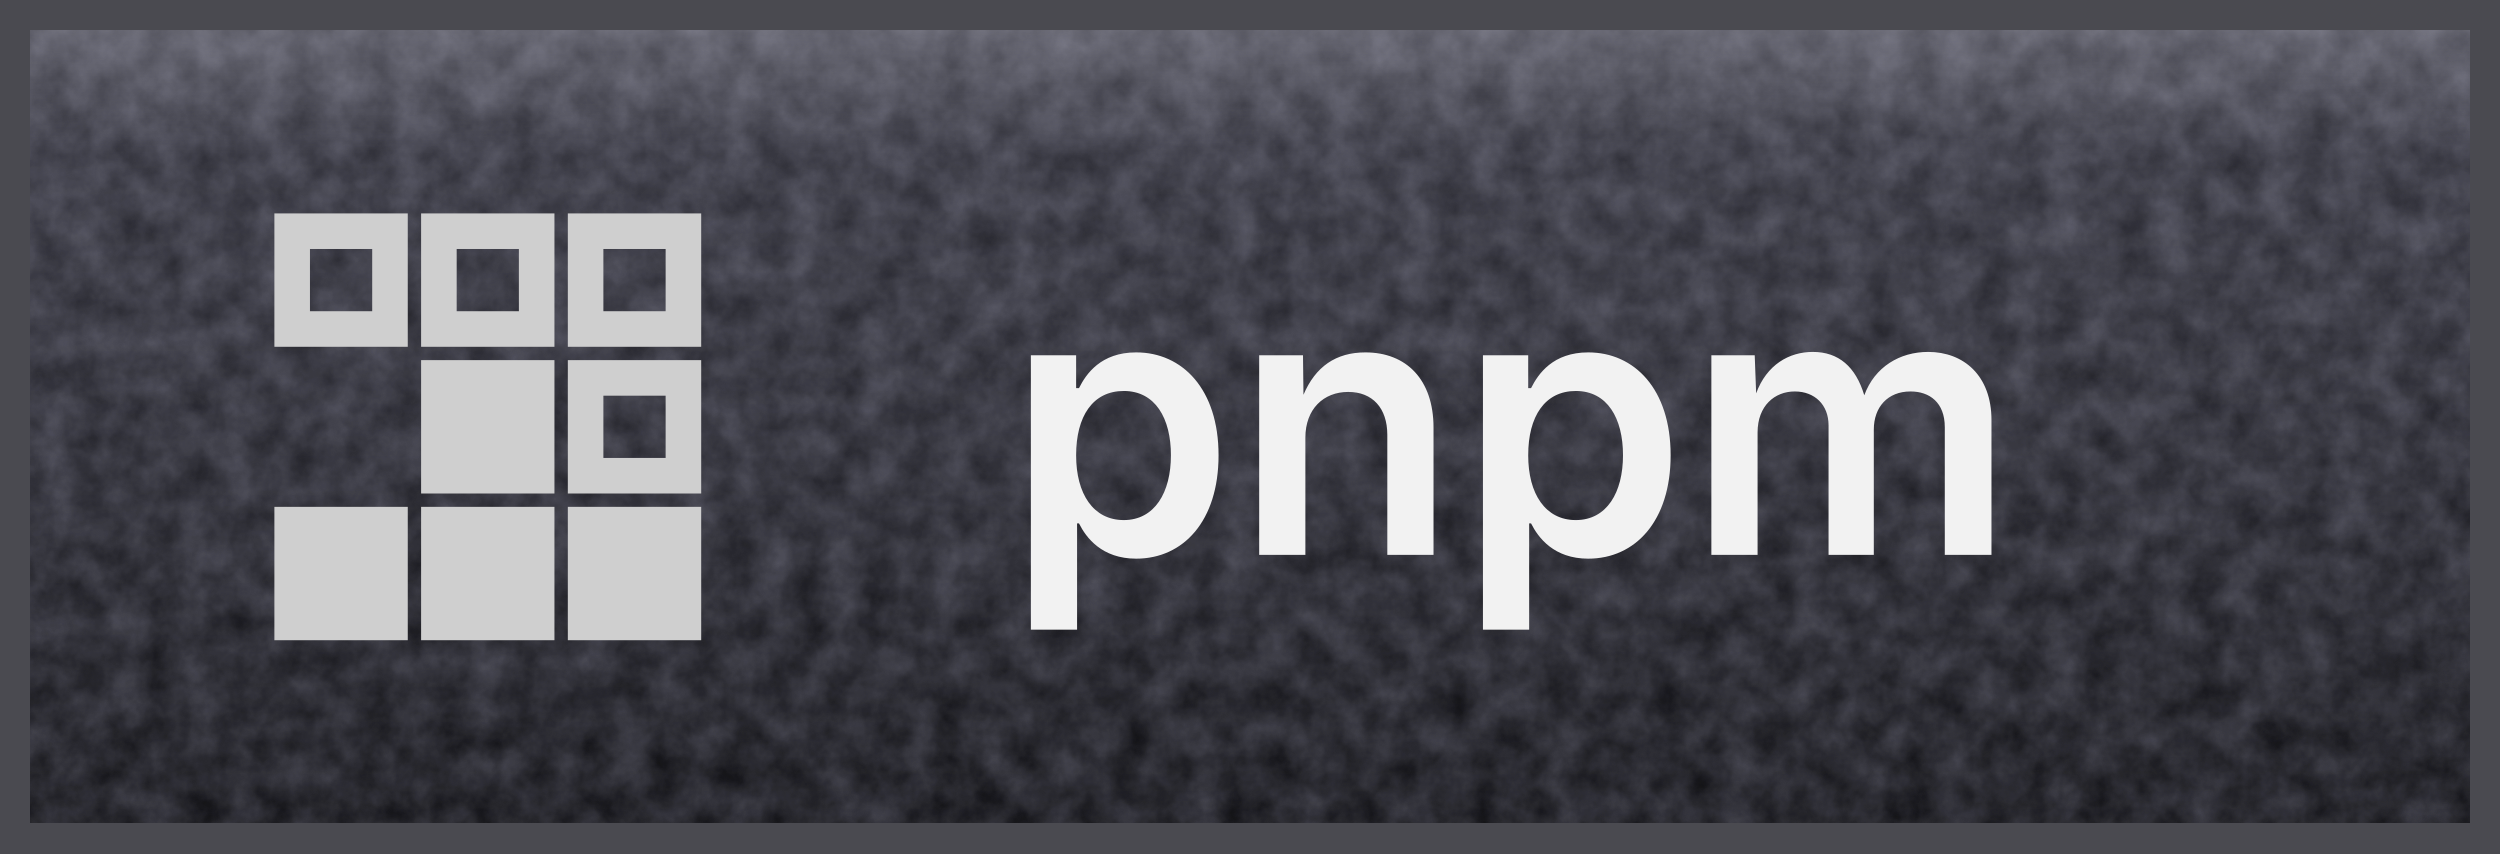
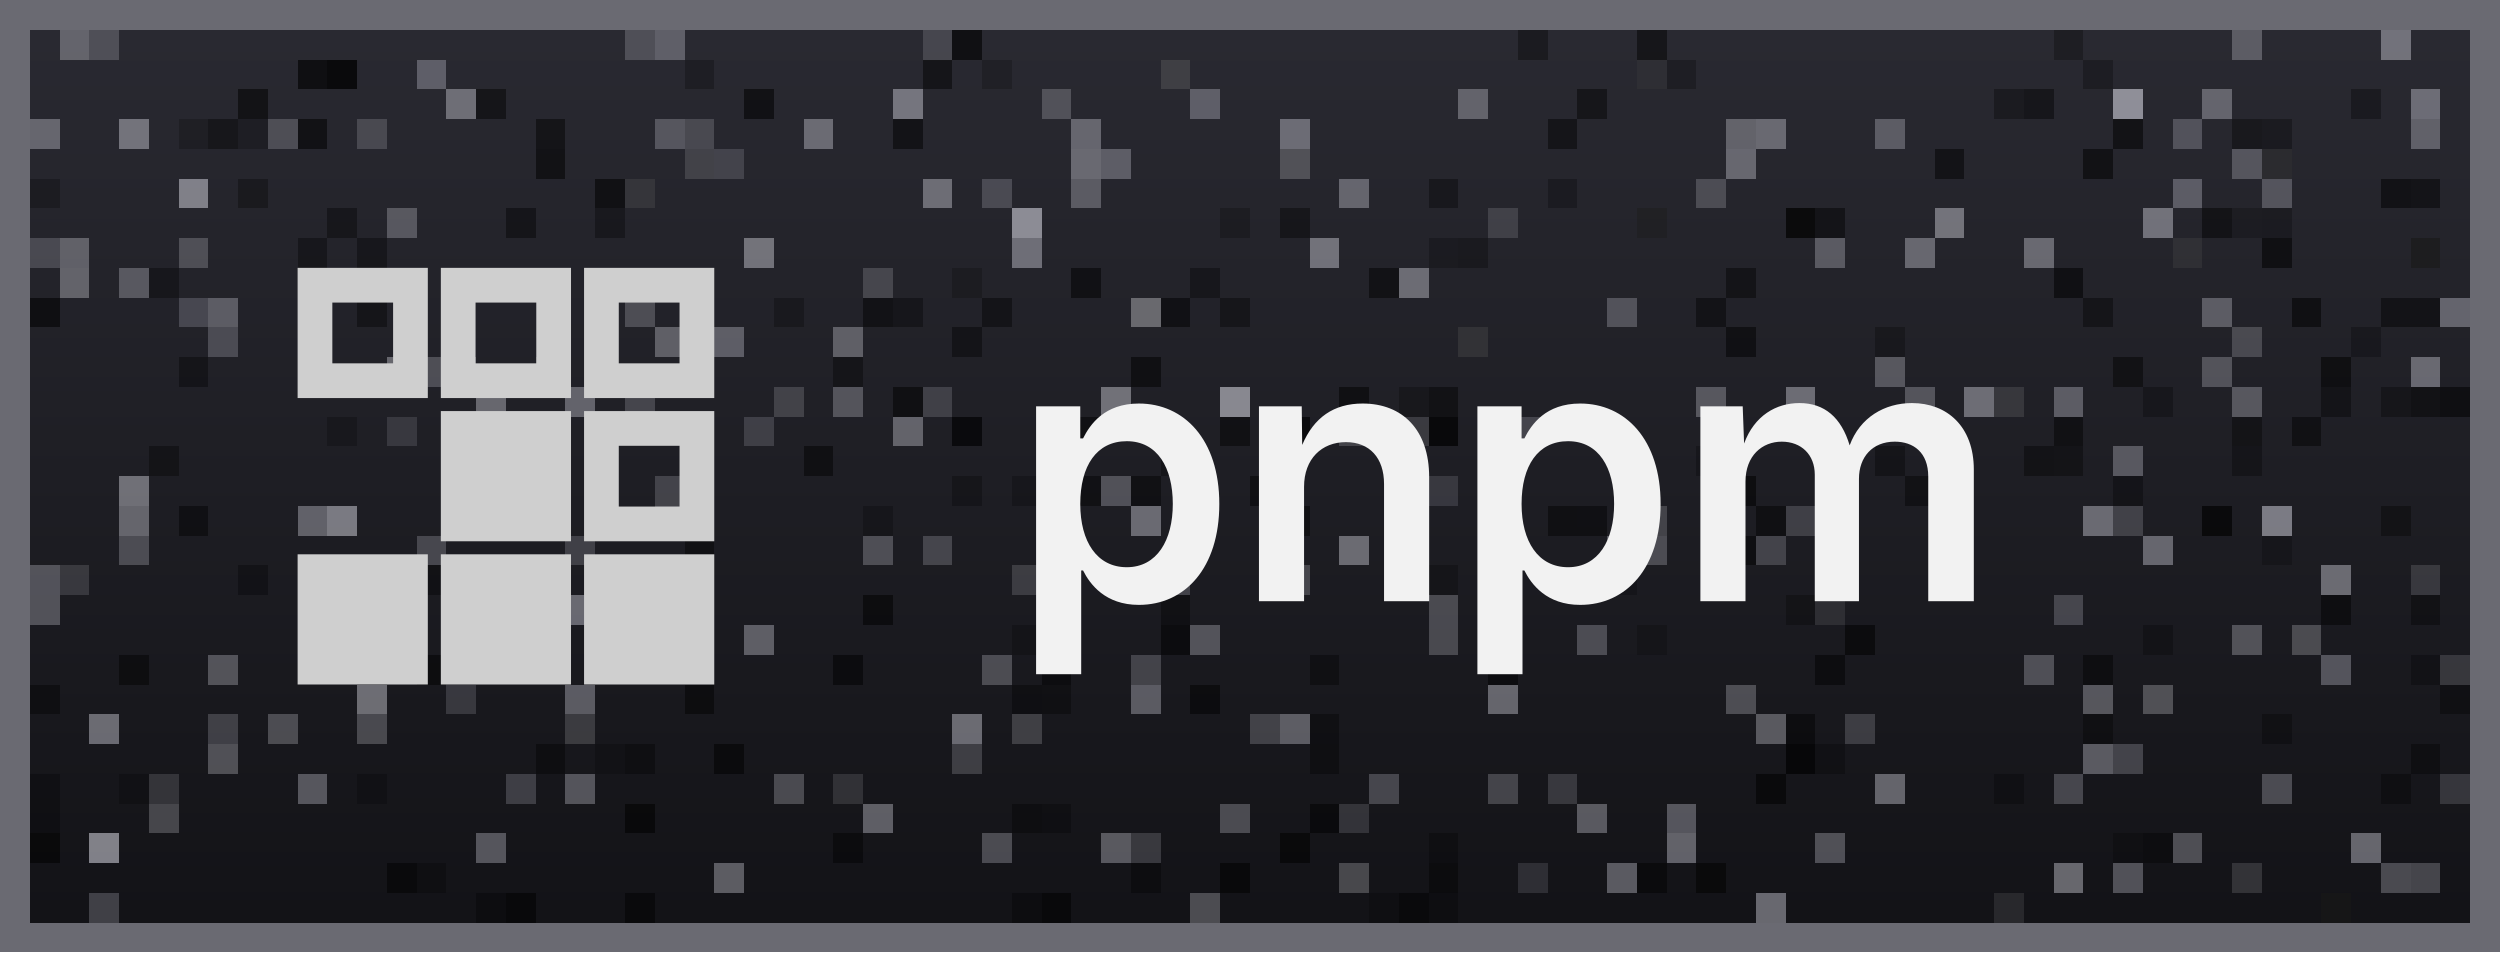
- <svg xmlns="http://www.w3.org/2000/svg" width="82" height="28" viewBox="0 0 82 28" role="img" aria-label="pnpm">
+ <svg xmlns="http://www.w3.org/2000/svg" width="84" height="32" viewBox="0 0 84 32" role="img" aria-label="pnpm">
  <defs>
    <linearGradient id="pt" x1="0" y1="0" x2="0" y2="1">
-       <stop offset="0" stop-color="#5a5a64" />
-       <stop offset="0.18" stop-color="#2a2a32" />
-       <stop offset="0.55" stop-color="#1e1e24" />
-       <stop offset="1" stop-color="#08080a" />
+       <stop offset="0" stop-color="#2a2a32" />
+       <stop offset="1" stop-color="#121216" />
    </linearGradient>
-     <filter id="gn" x="0" y="0" width="1" height="1" filterUnits="objectBoundingBox" primitiveUnits="userSpaceOnUse" color-interpolation-filters="sRGB">
-       <feTurbulence type="fractalNoise" baseFrequency="0.85" numOctaves="4" seed="4" stitchTiles="stitch" result="n" />
-       <feColorMatrix type="matrix" values="0 0 0 0 0.78  0 0 0 0 0.78  0 0 0 0 0.82  0 0 0 0.45 0" in="n" result="g" />
-       <feBlend in="SourceGraphic" in2="g" mode="overlay" />
-     </filter>
+     <clipPath id="face">
+       <rect x="0" y="0" width="84" height="32" />
+     </clipPath>
  </defs>
-   <rect x="0" y="0" width="82" height="28" shape-rendering="crispEdges" fill="url(#pt)" filter="url(#gn)" />
-   <rect x="0.5" y="0.5" width="81" height="27" fill="none" stroke="#4a4a50" shape-rendering="crispEdges" />
-   <g transform="translate(9.00 7.00) scale(0.5833)" fill="#cfcfcf">
+   <g clip-path="url(#face)" shape-rendering="crispEdges">
+     <rect x="0" y="0" width="84" height="32" fill="url(#pt)" />
+     <rect x="34" y="7" width="1" height="1" fill="#c8c8d2" opacity="0.40" />
+     <rect x="70" y="17" width="1" height="1" fill="#c8c8d2" opacity="0.45" />
+     <rect x="60" y="25" width="1" height="1" fill="#000000" opacity="0.55" />
+     <rect x="48" y="20" width="1" height="1" fill="#c8c8d2" opacity="0.27" />
+     <rect x="6" y="8" width="1" height="1" fill="#c8c8d2" opacity="0.26" />
+     <rect x="22" y="21" width="1" height="1" fill="#000000" opacity="0.45" />
+     <rect x="13" y="14" width="1" height="1" fill="#c8c8d2" opacity="0.25" />
+     <rect x="81" y="10" width="1" height="1" fill="#000000" opacity="0.44" />
+     <rect x="15" y="3" width="1" height="1" fill="#c8c8d2" opacity="0.44" />
+     <rect x="14" y="19" width="1" height="1" fill="#000000" opacity="0.37" />
+     <rect x="35" y="16" width="1" height="1" fill="#c8c8d2" opacity="0.39" />
+     <rect x="74" y="0" width="1" height="1" fill="#000000" opacity="0.46" />
+     <rect x="1" y="19" width="1" height="1" fill="#c8c8d2" opacity="0.32" />
+     <rect x="19" y="24" width="1" height="1" fill="#000000" opacity="0.39" />
+     <rect x="40" y="31" width="1" height="1" fill="#000000" opacity="0.38" />
+     <rect x="72" y="7" width="1" height="1" fill="#c8c8d2" opacity="0.47" />
+     <rect x="46" y="9" width="1" height="1" fill="#000000" opacity="0.48" />
+     <rect x="1" y="4" width="1" height="1" fill="#c8c8d2" opacity="0.39" />
+     <rect x="22" y="1" width="1" height="1" fill="#c8c8d2" opacity="0.34" />
+     <rect x="43" y="5" width="1" height="1" fill="#c8c8d2" opacity="0.44" />
+     <rect x="31" y="18" width="1" height="1" fill="#c8c8d2" opacity="0.24" />
+     <rect x="55" y="29" width="1" height="1" fill="#000000" opacity="0.47" />
+     <rect x="64" y="16" width="1" height="1" fill="#000000" opacity="0.41" />
+     <rect x="20" y="7" width="1" height="1" fill="#000000" opacity="0.33" />
+     <rect x="10" y="8" width="1" height="1" fill="#000000" opacity="0.35" />
+     <rect x="11" y="17" width="1" height="1" fill="#c8c8d2" opacity="0.40" />
+     <rect x="28" y="26" width="1" height="1" fill="#c8c8d2" opacity="0.34" />
+     <rect x="39" y="19" width="1" height="1" fill="#c8c8d2" opacity="0.23" />
+     <rect x="17" y="9" width="1" height="1" fill="#000000" opacity="0.52" />
+     <rect x="14" y="2" width="1" height="1" fill="#c8c8d2" opacity="0.34" />
+     <rect x="46" y="30" width="1" height="1" fill="#000000" opacity="0.20" />
+     <rect x="27" y="15" width="1" height="1" fill="#000000" opacity="0.48" />
+     <rect x="35" y="30" width="1" height="1" fill="#000000" opacity="0.54" />
+     <rect x="39" y="21" width="1" height="1" fill="#000000" opacity="0.52" />
+     <rect x="6" y="12" width="1" height="1" fill="#000000" opacity="0.36" />
+     <rect x="23" y="2" width="1" height="1" fill="#000000" opacity="0.26" />
+     <rect x="41" y="14" width="1" height="1" fill="#000000" opacity="0.46" />
+     <rect x="1" y="8" width="1" height="1" fill="#c8c8d2" opacity="0.23" />
+     <rect x="73" y="4" width="1" height="1" fill="#c8c8d2" opacity="0.27" />
+     <rect x="81" y="0" width="1" height="1" fill="#000000" opacity="0.44" />
+     <rect x="35" y="23" width="1" height="1" fill="#000000" opacity="0.33" />
+     <rect x="76" y="8" width="1" height="1" fill="#000000" opacity="0.55" />
+     <rect x="34" y="23" width="1" height="1" fill="#000000" opacity="0.36" />
+     <rect x="60" y="7" width="1" height="1" fill="#000000" opacity="0.40" />
+     <rect x="32" y="14" width="1" height="1" fill="#000000" opacity="0.34" />
+     <rect x="13" y="7" width="1" height="1" fill="#c8c8d2" opacity="0.31" />
+     <rect x="63" y="26" width="1" height="1" fill="#c8c8d2" opacity="0.44" />
+     <rect x="51" y="29" width="1" height="1" fill="#c8c8d2" opacity="0.23" />
+     <rect x="70" y="2" width="1" height="1" fill="#000000" opacity="0.27" />
+     <rect x="38" y="10" width="1" height="1" fill="#000000" opacity="0.50" />
+     <rect x="7" y="25" width="1" height="1" fill="#c8c8d2" opacity="0.32" />
+     <rect x="59" y="26" width="1" height="1" fill="#000000" opacity="0.54" />
+     <rect x="83" y="10" width="1" height="1" fill="#c8c8d2" opacity="0.24" />
+     <rect x="74" y="10" width="1" height="1" fill="#c8c8d2" opacity="0.35" />
+     <rect x="60" y="7" width="1" height="1" fill="#000000" opacity="0.52" />
+     <rect x="70" y="25" width="1" height="1" fill="#c8c8d2" opacity="0.38" />
+     <rect x="80" y="0" width="1" height="1" fill="#c8c8d2" opacity="0.27" />
+     <rect x="72" y="23" width="1" height="1" fill="#000000" opacity="0.37" />
+     <rect x="21" y="6" width="1" height="1" fill="#c8c8d2" opacity="0.30" />
+     <rect x="24" y="29" width="1" height="1" fill="#c8c8d2" opacity="0.40" />
+     <rect x="38" y="23" width="1" height="1" fill="#c8c8d2" opacity="0.38" />
+     <rect x="76" y="18" width="1" height="1" fill="#000000" opacity="0.22" />
+     <rect x="41" y="10" width="1" height="1" fill="#000000" opacity="0.36" />
+     <rect x="47" y="13" width="1" height="1" fill="#000000" opacity="0.25" />
+     <rect x="36" y="4" width="1" height="1" fill="#c8c8d2" opacity="0.39" />
+     <rect x="11" y="0" width="1" height="1" fill="#000000" opacity="0.31" />
+     <rect x="72" y="28" width="1" height="1" fill="#000000" opacity="0.37" />
+     <rect x="52" y="26" width="1" height="1" fill="#c8c8d2" opacity="0.19" />
+     <rect x="33" y="6" width="1" height="1" fill="#c8c8d2" opacity="0.23" />
+     <rect x="1" y="20" width="1" height="1" fill="#c8c8d2" opacity="0.32" />
+     <rect x="42" y="16" width="1" height="1" fill="#000000" opacity="0.47" />
+     <rect x="29" y="20" width="1" height="1" fill="#000000" opacity="0.53" />
+     <rect x="42" y="0" width="1" height="1" fill="#000000" opacity="0.36" />
+     <rect x="11" y="7" width="1" height="1" fill="#000000" opacity="0.37" />
+     <rect x="43" y="17" width="1" height="1" fill="#000000" opacity="0.46" />
+     <rect x="21" y="25" width="1" height="1" fill="#000000" opacity="0.34" />
+     <rect x="67" y="13" width="1" height="1" fill="#c8c8d2" opacity="0.25" />
+     <rect x="13" y="29" width="1" height="1" fill="#000000" opacity="0.49" />
+     <rect x="68" y="15" width="1" height="1" fill="#000000" opacity="0.38" />
+     <rect x="48" y="14" width="1" height="1" fill="#000000" opacity="0.47" />
+     <rect x="4" y="9" width="1" height="1" fill="#c8c8d2" opacity="0.32" />
+     <rect x="34" y="21" width="1" height="1" fill="#000000" opacity="0.22" />
+     <rect x="16" y="13" width="1" height="1" fill="#c8c8d2" opacity="0.42" />
+     <rect x="57" y="29" width="1" height="1" fill="#000000" opacity="0.52" />
+     <rect x="61" y="28" width="1" height="1" fill="#c8c8d2" opacity="0.33" />
+     <rect x="13" y="19" width="1" height="1" fill="#c8c8d2" opacity="0.23" />
+     <rect x="52" y="31" width="1" height="1" fill="#c8c8d2" opacity="0.32" />
+     <rect x="19" y="24" width="1" height="1" fill="#c8c8d2" opacity="0.24" />
+     <rect x="71" y="16" width="1" height="1" fill="#000000" opacity="0.32" />
+     <rect x="28" y="13" width="1" height="1" fill="#c8c8d2" opacity="0.31" />
+     <rect x="58" y="11" width="1" height="1" fill="#000000" opacity="0.50" />
+     <rect x="25" y="3" width="1" height="1" fill="#000000" opacity="0.56" />
+     <rect x="21" y="9" width="1" height="1" fill="#000000" opacity="0.46" />
+     <rect x="19" y="31" width="1" height="1" fill="#c8c8d2" opacity="0.45" />
+     <rect x="76" y="17" width="1" height="1" fill="#c8c8d2" opacity="0.21" />
+     <rect x="36" y="9" width="1" height="1" fill="#000000" opacity="0.51" />
+     <rect x="73" y="8" width="1" height="1" fill="#c8c8d2" opacity="0.23" />
+     <rect x="2" y="19" width="1" height="1" fill="#c8c8d2" opacity="0.17" />
+     <rect x="50" y="26" width="1" height="1" fill="#c8c8d2" opacity="0.26" />
+     <rect x="37" y="5" width="1" height="1" fill="#c8c8d2" opacity="0.34" />
+     <rect x="69" y="29" width="1" height="1" fill="#c8c8d2" opacity="0.46" />
+     <rect x="42" y="0" width="1" height="1" fill="#c8c8d2" opacity="0.17" />
+     <rect x="70" y="24" width="1" height="1" fill="#000000" opacity="0.34" />
+     <rect x="41" y="29" width="1" height="1" fill="#000000" opacity="0.55" />
+     <rect x="27" y="4" width="1" height="1" fill="#c8c8d2" opacity="0.42" />
+     <rect x="78" y="12" width="1" height="1" fill="#000000" opacity="0.53" />
+     <rect x="19" y="13" width="1" height="1" fill="#c8c8d2" opacity="0.40" />
+     <rect x="80" y="1" width="1" height="1" fill="#c8c8d2" opacity="0.46" />
+     <rect x="58" y="18" width="1" height="1" fill="#000000" opacity="0.48" />
+     <rect x="67" y="26" width="1" height="1" fill="#000000" opacity="0.27" />
+     <rect x="45" y="29" width="1" height="1" fill="#c8c8d2" opacity="0.40" />
+     <rect x="24" y="5" width="1" height="1" fill="#c8c8d2" opacity="0.18" />
+     <rect x="55" y="1" width="1" height="1" fill="#000000" opacity="0.47" />
+     <rect x="82" y="26" width="1" height="1" fill="#c8c8d2" opacity="0.18" />
+     <rect x="19" y="23" width="1" height="1" fill="#c8c8d2" opacity="0.38" />
+     <rect x="41" y="7" width="1" height="1" fill="#000000" opacity="0.23" />
+     <rect x="1" y="27" width="1" height="1" fill="#000000" opacity="0.28" />
+     <rect x="75" y="5" width="1" height="1" fill="#c8c8d2" opacity="0.29" />
+     <rect x="77" y="21" width="1" height="1" fill="#c8c8d2" opacity="0.28" />
+     <rect x="62" y="21" width="1" height="1" fill="#000000" opacity="0.54" />
+     <rect x="56" y="2" width="1" height="1" fill="#000000" opacity="0.26" />
+     <rect x="81" y="3" width="1" height="1" fill="#c8c8d2" opacity="0.43" />
+     <rect x="76" y="5" width="1" height="1" fill="#c8c8d2" opacity="0.30" />
+     <rect x="55" y="17" width="1" height="1" fill="#c8c8d2" opacity="0.22" />
+     <rect x="16" y="3" width="1" height="1" fill="#000000" opacity="0.31" />
+     <rect x="49" y="0" width="1" height="1" fill="#c8c8d2" opacity="0.32" />
+     <rect x="43" y="5" width="1" height="1" fill="#000000" opacity="0.26" />
+     <rect x="34" y="7" width="1" height="1" fill="#c8c8d2" opacity="0.39" />
+     <rect x="45" y="29" width="1" height="1" fill="#000000" opacity="0.22" />
+     <rect x="65" y="5" width="1" height="1" fill="#000000" opacity="0.49" />
+     <rect x="69" y="14" width="1" height="1" fill="#000000" opacity="0.45" />
+     <rect x="70" y="22" width="1" height="1" fill="#000000" opacity="0.44" />
+     <rect x="29" y="27" width="1" height="1" fill="#c8c8d2" opacity="0.41" />
+     <rect x="30" y="10" width="1" height="1" fill="#000000" opacity="0.35" />
+     <rect x="5" y="27" width="1" height="1" fill="#c8c8d2" opacity="0.41" />
+     <rect x="83" y="25" width="1" height="1" fill="#000000" opacity="0.53" />
+     <rect x="5" y="27" width="1" height="1" fill="#000000" opacity="0.26" />
+     <rect x="80" y="26" width="1" height="1" fill="#000000" opacity="0.32" />
+     <rect x="78" y="22" width="1" height="1" fill="#c8c8d2" opacity="0.34" />
+     <rect x="16" y="17" width="1" height="1" fill="#c8c8d2" opacity="0.26" />
+     <rect x="32" y="14" width="1" height="1" fill="#000000" opacity="0.48" />
+     <rect x="48" y="29" width="1" height="1" fill="#000000" opacity="0.42" />
+     <rect x="73" y="6" width="1" height="1" fill="#c8c8d2" opacity="0.34" />
+     <rect x="63" y="11" width="1" height="1" fill="#000000" opacity="0.28" />
+     <rect x="20" y="25" width="1" height="1" fill="#000000" opacity="0.20" />
+     <rect x="49" y="8" width="1" height="1" fill="#000000" opacity="0.29" />
+     <rect x="81" y="22" width="1" height="1" fill="#000000" opacity="0.27" />
+     <rect x="55" y="21" width="1" height="1" fill="#000000" opacity="0.21" />
+     <rect x="7" y="31" width="1" height="1" fill="#c8c8d2" opacity="0.41" />
+     <rect x="2" y="9" width="1" height="1" fill="#000000" opacity="0.26" />
+     <rect x="69" y="13" width="1" height="1" fill="#c8c8d2" opacity="0.36" />
+     <rect x="60" y="17" width="1" height="1" fill="#c8c8d2" opacity="0.20" />
+     <rect x="23" y="11" width="1" height="1" fill="#c8c8d2" opacity="0.43" />
+     <rect x="48" y="6" width="1" height="1" fill="#000000" opacity="0.35" />
+     <rect x="16" y="3" width="1" height="1" fill="#000000" opacity="0.21" />
+     <rect x="28" y="11" width="1" height="1" fill="#c8c8d2" opacity="0.37" />
+     <rect x="30" y="3" width="1" height="1" fill="#c8c8d2" opacity="0.34" />
+     <rect x="50" y="7" width="1" height="1" fill="#c8c8d2" opacity="0.17" />
+     <rect x="58" y="4" width="1" height="1" fill="#c8c8d2" opacity="0.37" />
+     <rect x="31" y="1" width="1" height="1" fill="#c8c8d2" opacity="0.18" />
+     <rect x="52" y="6" width="1" height="1" fill="#000000" opacity="0.26" />
+     <rect x="15" y="23" width="1" height="1" fill="#c8c8d2" opacity="0.18" />
+     <rect x="47" y="9" width="1" height="1" fill="#c8c8d2" opacity="0.44" />
+     <rect x="48" y="28" width="1" height="1" fill="#000000" opacity="0.30" />
+     <rect x="61" y="20" width="1" height="1" fill="#c8c8d2" opacity="0.19" />
+     <rect x="75" y="14" width="1" height="1" fill="#000000" opacity="0.37" />
+     <rect x="1" y="26" width="1" height="1" fill="#000000" opacity="0.25" />
+     <rect x="55" y="7" width="1" height="1" fill="#c8c8d2" opacity="0.20" />
+     <rect x="81" y="8" width="1" height="1" fill="#c8c8d2" opacity="0.35" />
+     <rect x="75" y="29" width="1" height="1" fill="#c8c8d2" opacity="0.17" />
+     <rect x="22" y="4" width="1" height="1" fill="#c8c8d2" opacity="0.29" />
+     <rect x="19" y="18" width="1" height="1" fill="#c8c8d2" opacity="0.21" />
+     <rect x="15" y="20" width="1" height="1" fill="#c8c8d2" opacity="0.35" />
+     <rect x="35" y="3" width="1" height="1" fill="#c8c8d2" opacity="0.26" />
+     <rect x="63" y="12" width="1" height="1" fill="#c8c8d2" opacity="0.32" />
+     <rect x="65" y="7" width="1" height="1" fill="#c8c8d2" opacity="0.48" />
+     <rect x="43" y="19" width="1" height="1" fill="#c8c8d2" opacity="0.24" />
+     <rect x="67" y="30" width="1" height="1" fill="#c8c8d2" opacity="0.20" />
+     <rect x="3" y="28" width="1" height="1" fill="#c8c8d2" opacity="0.44" />
+     <rect x="80" y="17" width="1" height="1" fill="#000000" opacity="0.36" />
+     <rect x="8" y="3" width="1" height="1" fill="#000000" opacity="0.52" />
+     <rect x="71" y="17" width="1" height="1" fill="#c8c8d2" opacity="0.21" />
+     <rect x="25" y="21" width="1" height="1" fill="#c8c8d2" opacity="0.39" />
+     <rect x="45" y="27" width="1" height="1" fill="#c8c8d2" opacity="0.17" />
+     <rect x="49" y="11" width="1" height="1" fill="#000000" opacity="0.49" />
+     <rect x="29" y="18" width="1" height="1" fill="#c8c8d2" opacity="0.29" />
+     <rect x="8" y="19" width="1" height="1" fill="#000000" opacity="0.32" />
+     <rect x="7" y="10" width="1" height="1" fill="#c8c8d2" opacity="0.35" />
+     <rect x="67" y="30" width="1" height="1" fill="#000000" opacity="0.27" />
+     <rect x="40" y="9" width="1" height="1" fill="#000000" opacity="0.34" />
+     <rect x="25" y="0" width="1" height="1" fill="#000000" opacity="0.53" />
+     <rect x="59" y="24" width="1" height="1" fill="#c8c8d2" opacity="0.37" />
+     <rect x="53" y="21" width="1" height="1" fill="#c8c8d2" opacity="0.29" />
+     <rect x="3" y="24" width="1" height="1" fill="#c8c8d2" opacity="0.47" />
+     <rect x="29" y="9" width="1" height="1" fill="#c8c8d2" opacity="0.21" />
+     <rect x="72" y="18" width="1" height="1" fill="#c8c8d2" opacity="0.43" />
+     <rect x="82" y="23" width="1" height="1" fill="#000000" opacity="0.35" />
+     <rect x="32" y="9" width="1" height="1" fill="#000000" opacity="0.21" />
+     <rect x="6" y="6" width="1" height="1" fill="#c8c8d2" opacity="0.24" />
+     <rect x="34" y="16" width="1" height="1" fill="#000000" opacity="0.23" />
+     <rect x="36" y="14" width="1" height="1" fill="#000000" opacity="0.48" />
+     <rect x="6" y="31" width="1" height="1" fill="#c8c8d2" opacity="0.18" />
+     <rect x="68" y="3" width="1" height="1" fill="#000000" opacity="0.43" />
+     <rect x="80" y="6" width="1" height="1" fill="#000000" opacity="0.51" />
+     <rect x="39" y="20" width="1" height="1" fill="#000000" opacity="0.37" />
+     <rect x="80" y="29" width="1" height="1" fill="#c8c8d2" opacity="0.30" />
+     <rect x="37" y="28" width="1" height="1" fill="#c8c8d2" opacity="0.38" />
+     <rect x="62" y="24" width="1" height="1" fill="#c8c8d2" opacity="0.21" />
+     <rect x="17" y="26" width="1" height="1" fill="#c8c8d2" opacity="0.23" />
+     <rect x="61" y="19" width="1" height="1" fill="#c8c8d2" opacity="0.43" />
+     <rect x="48" y="13" width="1" height="1" fill="#000000" opacity="0.44" />
+     <rect x="48" y="14" width="1" height="1" fill="#000000" opacity="0.44" />
+     <rect x="49" y="0" width="1" height="1" fill="#c8c8d2" opacity="0.32" />
+     <rect x="6" y="17" width="1" height="1" fill="#000000" opacity="0.44" />
+     <rect x="76" y="4" width="1" height="1" fill="#000000" opacity="0.31" />
+     <rect x="18" y="5" width="1" height="1" fill="#000000" opacity="0.53" />
+     <rect x="73" y="8" width="1" height="1" fill="#000000" opacity="0.35" />
+     <rect x="28" y="31" width="1" height="1" fill="#c8c8d2" opacity="0.37" />
+     <rect x="78" y="30" width="1" height="1" fill="#c8c8d2" opacity="0.28" />
+     <rect x="25" y="8" width="1" height="1" fill="#c8c8d2" opacity="0.48" />
+     <rect x="20" y="9" width="1" height="1" fill="#c8c8d2" opacity="0.33" />
+     <rect x="34" y="24" width="1" height="1" fill="#c8c8d2" opacity="0.47" />
+     <rect x="9" y="4" width="1" height="1" fill="#c8c8d2" opacity="0.24" />
+     <rect x="44" y="22" width="1" height="1" fill="#000000" opacity="0.36" />
+     <rect x="58" y="5" width="1" height="1" fill="#c8c8d2" opacity="0.40" />
+     <rect x="56" y="27" width="1" height="1" fill="#c8c8d2" opacity="0.36" />
+     <rect x="51" y="14" width="1" height="1" fill="#c8c8d2" opacity="0.22" />
+     <rect x="81" y="25" width="1" height="1" fill="#000000" opacity="0.34" />
+     <rect x="7" y="22" width="1" height="1" fill="#c8c8d2" opacity="0.33" />
+     <rect x="10" y="4" width="1" height="1" fill="#000000" opacity="0.55" />
+     <rect x="54" y="0" width="1" height="1" fill="#c8c8d2" opacity="0.30" />
+     <rect x="69" y="20" width="1" height="1" fill="#c8c8d2" opacity="0.25" />
+     <rect x="18" y="25" width="1" height="1" fill="#000000" opacity="0.38" />
+     <rect x="37" y="13" width="1" height="1" fill="#c8c8d2" opacity="0.48" />
+     <rect x="57" y="10" width="1" height="1" fill="#000000" opacity="0.43" />
+     <rect x="75" y="4" width="1" height="1" fill="#000000" opacity="0.37" />
+     <rect x="43" y="0" width="1" height="1" fill="#000000" opacity="0.45" />
+     <rect x="76" y="24" width="1" height="1" fill="#000000" opacity="0.30" />
+     <rect x="20" y="0" width="1" height="1" fill="#c8c8d2" opacity="0.37" />
+     <rect x="25" y="0" width="1" height="1" fill="#000000" opacity="0.24" />
+     <rect x="76" y="6" width="1" height="1" fill="#c8c8d2" opacity="0.29" />
+     <rect x="48" y="8" width="1" height="1" fill="#000000" opacity="0.24" />
+     <rect x="37" y="16" width="1" height="1" fill="#c8c8d2" opacity="0.30" />
+     <rect x="53" y="31" width="1" height="1" fill="#c8c8d2" opacity="0.16" />
+     <rect x="75" y="1" width="1" height="1" fill="#c8c8d2" opacity="0.32" />
+     <rect x="80" y="10" width="1" height="1" fill="#000000" opacity="0.45" />
+     <rect x="52" y="31" width="1" height="1" fill="#c8c8d2" opacity="0.30" />
+     <rect x="13" y="14" width="1" height="1" fill="#000000" opacity="0.23" />
+     <rect x="48" y="0" width="1" height="1" fill="#000000" opacity="0.41" />
+     <rect x="83" y="22" width="1" height="1" fill="#c8c8d2" opacity="0.26" />
+     <rect x="38" y="0" width="1" height="1" fill="#000000" opacity="0.36" />
+     <rect x="16" y="30" width="1" height="1" fill="#000000" opacity="0.30" />
+     <rect x="76" y="7" width="1" height="1" fill="#000000" opacity="0.24" />
+     <rect x="0" y="26" width="1" height="1" fill="#000000" opacity="0.21" />
+     <rect x="12" y="24" width="1" height="1" fill="#c8c8d2" opacity="0.28" />
+     <rect x="35" y="27" width="1" height="1" fill="#000000" opacity="0.27" />
+     <rect x="48" y="21" width="1" height="1" fill="#c8c8d2" opacity="0.39" />
+     <rect x="29" y="10" width="1" height="1" fill="#000000" opacity="0.47" />
+     <rect x="41" y="13" width="1" height="1" fill="#c8c8d2" opacity="0.27" />
+     <rect x="0" y="7" width="1" height="1" fill="#000000" opacity="0.52" />
+     <rect x="75" y="15" width="1" height="1" fill="#000000" opacity="0.31" />
+     <rect x="60" y="13" width="1" height="1" fill="#c8c8d2" opacity="0.45" />
+     <rect x="45" y="6" width="1" height="1" fill="#c8c8d2" opacity="0.39" />
+     <rect x="57" y="6" width="1" height="1" fill="#c8c8d2" opacity="0.24" />
+     <rect x="26" y="13" width="1" height="1" fill="#c8c8d2" opacity="0.20" />
+     <rect x="19" y="20" width="1" height="1" fill="#c8c8d2" opacity="0.45" />
+     <rect x="49" y="11" width="1" height="1" fill="#c8c8d2" opacity="0.18" />
+     <rect x="40" y="3" width="1" height="1" fill="#c8c8d2" opacity="0.23" />
+     <rect x="50" y="22" width="1" height="1" fill="#000000" opacity="0.48" />
+     <rect x="31" y="6" width="1" height="1" fill="#c8c8d2" opacity="0.44" />
+     <rect x="35" y="19" width="1" height="1" fill="#000000" opacity="0.49" />
+     <rect x="81" y="13" width="1" height="1" fill="#000000" opacity="0.45" />
+     <rect x="59" y="4" width="1" height="1" fill="#c8c8d2" opacity="0.41" />
+     <rect x="30" y="4" width="1" height="1" fill="#000000" opacity="0.51" />
+     <rect x="73" y="28" width="1" height="1" fill="#c8c8d2" opacity="0.32" />
+     <rect x="79" y="11" width="1" height="1" fill="#000000" opacity="0.26" />
+     <rect x="36" y="6" width="1" height="1" fill="#c8c8d2" opacity="0.33" />
+     <rect x="32" y="1" width="1" height="1" fill="#000000" opacity="0.50" />
+     <rect x="47" y="18" width="1" height="1" fill="#000000" opacity="0.26" />
+     <rect x="53" y="17" width="1" height="1" fill="#000000" opacity="0.43" />
+     <rect x="66" y="13" width="1" height="1" fill="#c8c8d2" opacity="0.46" />
+     <rect x="23" y="18" width="1" height="1" fill="#000000" opacity="0.40" />
+     <rect x="56" y="28" width="1" height="1" fill="#c8c8d2" opacity="0.43" />
+     <rect x="17" y="17" width="1" height="1" fill="#000000" opacity="0.50" />
+     <rect x="43" y="24" width="1" height="1" fill="#c8c8d2" opacity="0.39" />
+     <rect x="11" y="2" width="1" height="1" fill="#000000" opacity="0.44" />
+     <rect x="21" y="30" width="1" height="1" fill="#000000" opacity="0.47" />
+     <rect x="24" y="11" width="1" height="1" fill="#c8c8d2" opacity="0.36" />
+     <rect x="64" y="13" width="1" height="1" fill="#c8c8d2" opacity="0.31" />
+     <rect x="75" y="7" width="1" height="1" fill="#000000" opacity="0.22" />
+     <rect x="44" y="27" width="1" height="1" fill="#000000" opacity="0.51" />
+     <rect x="8" y="6" width="1" height="1" fill="#000000" opacity="0.31" />
+     <rect x="61" y="22" width="1" height="1" fill="#000000" opacity="0.47" />
+     <rect x="48" y="16" width="1" height="1" fill="#c8c8d2" opacity="0.16" />
+     <rect x="63" y="15" width="1" height="1" fill="#000000" opacity="0.33" />
+     <rect x="76" y="26" width="1" height="1" fill="#c8c8d2" opacity="0.30" />
+     <rect x="10" y="2" width="1" height="1" fill="#000000" opacity="0.32" />
+     <rect x="1" y="10" width="1" height="1" fill="#000000" opacity="0.56" />
+     <rect x="70" y="23" width="1" height="1" fill="#c8c8d2" opacity="0.35" />
+     <rect x="38" y="28" width="1" height="1" fill="#c8c8d2" opacity="0.20" />
+     <rect x="57" y="15" width="1" height="1" fill="#000000" opacity="0.25" />
+     <rect x="78" y="13" width="1" height="1" fill="#000000" opacity="0.38" />
+     <rect x="71" y="28" width="1" height="1" fill="#000000" opacity="0.26" />
+     <rect x="21" y="27" width="1" height="1" fill="#000000" opacity="0.20" />
+     <rect x="38" y="29" width="1" height="1" fill="#000000" opacity="0.35" />
+     <rect x="75" y="21" width="1" height="1" fill="#c8c8d2" opacity="0.32" />
+     <rect x="5" y="15" width="1" height="1" fill="#000000" opacity="0.35" />
+     <rect x="40" y="30" width="1" height="1" fill="#c8c8d2" opacity="0.44" />
+     <rect x="77" y="10" width="1" height="1" fill="#000000" opacity="0.53" />
+     <rect x="45" y="14" width="1" height="1" fill="#c8c8d2" opacity="0.21" />
+     <rect x="65" y="0" width="1" height="1" fill="#000000" opacity="0.47" />
+     <rect x="34" y="8" width="1" height="1" fill="#c8c8d2" opacity="0.27" />
+     <rect x="77" y="14" width="1" height="1" fill="#000000" opacity="0.46" />
+     <rect x="34" y="19" width="1" height="1" fill="#000000" opacity="0.23" />
+     <rect x="31" y="2" width="1" height="1" fill="#000000" opacity="0.47" />
+     <rect x="18" y="12" width="1" height="1" fill="#c8c8d2" opacity="0.22" />
+     <rect x="74" y="12" width="1" height="1" fill="#c8c8d2" opacity="0.30" />
+     <rect x="54" y="18" width="1" height="1" fill="#c8c8d2" opacity="0.33" />
+     <rect x="33" y="10" width="1" height="1" fill="#000000" opacity="0.41" />
+     <rect x="67" y="13" width="1" height="1" fill="#000000" opacity="0.26" />
+     <rect x="69" y="1" width="1" height="1" fill="#000000" opacity="0.28" />
+     <rect x="70" y="10" width="1" height="1" fill="#000000" opacity="0.38" />
+     <rect x="60" y="25" width="1" height="1" fill="#000000" opacity="0.27" />
+     <rect x="82" y="10" width="1" height="1" fill="#c8c8d2" opacity="0.40" />
+     <rect x="36" y="16" width="1" height="1" fill="#000000" opacity="0.42" />
+     <rect x="56" y="0" width="1" height="1" fill="#000000" opacity="0.44" />
+     <rect x="1" y="6" width="1" height="1" fill="#000000" opacity="0.25" />
+     <rect x="43" y="4" width="1" height="1" fill="#c8c8d2" opacity="0.43" />
+     <rect x="76" y="17" width="1" height="1" fill="#c8c8d2" opacity="0.43" />
+     <rect x="47" y="14" width="1" height="1" fill="#000000" opacity="0.41" />
+     <rect x="12" y="8" width="1" height="1" fill="#000000" opacity="0.35" />
+     <rect x="58" y="9" width="1" height="1" fill="#000000" opacity="0.43" />
+     <rect x="45" y="13" width="1" height="1" fill="#000000" opacity="0.50" />
+     <rect x="83" y="10" width="1" height="1" fill="#000000" opacity="0.33" />
+     <rect x="74" y="17" width="1" height="1" fill="#000000" opacity="0.29" />
+     <rect x="10" y="17" width="1" height="1" fill="#c8c8d2" opacity="0.40" />
+     <rect x="78" y="30" width="1" height="1" fill="#000000" opacity="0.32" />
+     <rect x="23" y="23" width="1" height="1" fill="#000000" opacity="0.48" />
+     <rect x="61" y="25" width="1" height="1" fill="#000000" opacity="0.26" />
+     <rect x="7" y="11" width="1" height="1" fill="#c8c8d2" opacity="0.25" />
+     <rect x="45" y="18" width="1" height="1" fill="#c8c8d2" opacity="0.46" />
+     <rect x="32" y="24" width="1" height="1" fill="#c8c8d2" opacity="0.47" />
+     <rect x="58" y="23" width="1" height="1" fill="#c8c8d2" opacity="0.30" />
+     <rect x="78" y="20" width="1" height="1" fill="#000000" opacity="0.48" />
+     <rect x="14" y="18" width="1" height="1" fill="#c8c8d2" opacity="0.25" />
+     <rect x="21" y="10" width="1" height="1" fill="#c8c8d2" opacity="0.26" />
+     <rect x="61" y="7" width="1" height="1" fill="#000000" opacity="0.45" />
+     <rect x="3" y="1" width="1" height="1" fill="#c8c8d2" opacity="0.24" />
+     <rect x="61" y="18" width="1" height="1" fill="#c8c8d2" opacity="0.30" />
+     <rect x="41" y="27" width="1" height="1" fill="#c8c8d2" opacity="0.30" />
+     <rect x="78" y="19" width="1" height="1" fill="#c8c8d2" opacity="0.46" />
+     <rect x="32" y="25" width="1" height="1" fill="#c8c8d2" opacity="0.22" />
+     <rect x="43" y="7" width="1" height="1" fill="#000000" opacity="0.39" />
+     <rect x="82" y="13" width="1" height="1" fill="#000000" opacity="0.52" />
+     <rect x="69" y="9" width="1" height="1" fill="#000000" opacity="0.53" />
+     <rect x="12" y="4" width="1" height="1" fill="#c8c8d2" opacity="0.21" />
+     <rect x="83" y="13" width="1" height="1" fill="#000000" opacity="0.35" />
+     <rect x="81" y="8" width="1" height="1" fill="#000000" opacity="0.48" />
+     <rect x="14" y="29" width="1" height="1" fill="#000000" opacity="0.24" />
+     <rect x="15" y="12" width="1" height="1" fill="#c8c8d2" opacity="0.29" />
+     <rect x="68" y="8" width="1" height="1" fill="#c8c8d2" opacity="0.42" />
+     <rect x="74" y="7" width="1" height="1" fill="#000000" opacity="0.47" />
+     <rect x="34" y="27" width="1" height="1" fill="#000000" opacity="0.34" />
+     <rect x="81" y="20" width="1" height="1" fill="#000000" opacity="0.34" />
+     <rect x="51" y="1" width="1" height="1" fill="#000000" opacity="0.35" />
+     <rect x="34" y="19" width="1" height="1" fill="#c8c8d2" opacity="0.22" />
+     <rect x="28" y="22" width="1" height="1" fill="#000000" opacity="0.51" />
+     <rect x="54" y="10" width="1" height="1" fill="#c8c8d2" opacity="0.29" />
+     <rect x="19" y="26" width="1" height="1" fill="#c8c8d2" opacity="0.35" />
+     <rect x="52" y="17" width="1" height="1" fill="#000000" opacity="0.45" />
+     <rect x="60" y="24" width="1" height="1" fill="#000000" opacity="0.46" />
+     <rect x="50" y="23" width="1" height="1" fill="#c8c8d2" opacity="0.44" />
+     <rect x="80" y="13" width="1" height="1" fill="#000000" opacity="0.32" />
+     <rect x="71" y="3" width="1" height="1" fill="#c8c8d2" opacity="0.45" />
+     <rect x="60" y="20" width="1" height="1" fill="#000000" opacity="0.27" />
+     <rect x="21" y="1" width="1" height="1" fill="#c8c8d2" opacity="0.24" />
+     <rect x="59" y="30" width="1" height="1" fill="#c8c8d2" opacity="0.47" />
+     <rect x="21" y="27" width="1" height="1" fill="#000000" opacity="0.47" />
+     <rect x="38" y="17" width="1" height="1" fill="#c8c8d2" opacity="0.45" />
+     <rect x="40" y="21" width="1" height="1" fill="#c8c8d2" opacity="0.33" />
+     <rect x="26" y="26" width="1" height="1" fill="#c8c8d2" opacity="0.29" />
+     <rect x="4" y="26" width="1" height="1" fill="#000000" opacity="0.24" />
+     <rect x="27" y="0" width="1" height="1" fill="#000000" opacity="0.47" />
+     <rect x="33" y="28" width="1" height="1" fill="#c8c8d2" opacity="0.30" />
+     <rect x="71" y="0" width="1" height="1" fill="#c8c8d2" opacity="0.20" />
+     <rect x="7" y="24" width="1" height="1" fill="#c8c8d2" opacity="0.23" />
+     <rect x="9" y="24" width="1" height="1" fill="#000000" opacity="0.36" />
+     <rect x="39" y="10" width="1" height="1" fill="#000000" opacity="0.49" />
+     <rect x="12" y="26" width="1" height="1" fill="#000000" opacity="0.21" />
+     <rect x="43" y="14" width="1" height="1" fill="#000000" opacity="0.22" />
+     <rect x="55" y="2" width="1" height="1" fill="#c8c8d2" opacity="0.17" />
+     <rect x="63" y="0" width="1" height="1" fill="#000000" opacity="0.42" />
+     <rect x="17" y="9" width="1" height="1" fill="#c8c8d2" opacity="0.19" />
+     <rect x="79" y="3" width="1" height="1" fill="#000000" opacity="0.33" />
+     <rect x="6" y="4" width="1" height="1" fill="#000000" opacity="0.21" />
+     <rect x="7" y="4" width="1" height="1" fill="#000000" opacity="0.41" />
+     <rect x="11" y="2" width="1" height="1" fill="#000000" opacity="0.55" />
+     <rect x="74" y="17" width="1" height="1" fill="#000000" opacity="0.53" />
+     <rect x="38" y="16" width="1" height="1" fill="#000000" opacity="0.44" />
+     <rect x="17" y="30" width="1" height="1" fill="#000000" opacity="0.54" />
+     <rect x="42" y="24" width="1" height="1" fill="#c8c8d2" opacity="0.24" />
+     <rect x="81" y="19" width="1" height="1" fill="#c8c8d2" opacity="0.17" />
+     <rect x="44" y="8" width="1" height="1" fill="#c8c8d2" opacity="0.36" />
+     <rect x="69" y="26" width="1" height="1" fill="#c8c8d2" opacity="0.27" />
+     <rect x="83" y="27" width="1" height="1" fill="#000000" opacity="0.48" />
+     <rect x="58" y="16" width="1" height="1" fill="#000000" opacity="0.55" />
+     <rect x="55" y="2" width="1" height="1" fill="#000000" opacity="0.31" />
+     <rect x="4" y="17" width="1" height="1" fill="#c8c8d2" opacity="0.42" />
+     <rect x="34" y="30" width="1" height="1" fill="#000000" opacity="0.31" />
+     <rect x="4" y="16" width="1" height="1" fill="#c8c8d2" opacity="0.48" />
+     <rect x="12" y="10" width="1" height="1" fill="#000000" opacity="0.38" />
+     <rect x="4" y="18" width="1" height="1" fill="#c8c8d2" opacity="0.28" />
+     <rect x="21" y="6" width="1" height="1" fill="#000000" opacity="0.39" />
+     <rect x="44" y="25" width="1" height="1" fill="#000000" opacity="0.34" />
+     <rect x="34" y="8" width="1" height="1" fill="#c8c8d2" opacity="0.25" />
+     <rect x="44" y="8" width="1" height="1" fill="#c8c8d2" opacity="0.18" />
+     <rect x="6" y="10" width="1" height="1" fill="#c8c8d2" opacity="0.23" />
+     <rect x="53" y="3" width="1" height="1" fill="#000000" opacity="0.44" />
+     <rect x="47" y="30" width="1" height="1" fill="#000000" opacity="0.46" />
+     <rect x="40" y="23" width="1" height="1" fill="#000000" opacity="0.49" />
+     <rect x="79" y="28" width="1" height="1" fill="#c8c8d2" opacity="0.45" />
+     <rect x="3" y="30" width="1" height="1" fill="#c8c8d2" opacity="0.25" />
+     <rect x="26" y="10" width="1" height="1" fill="#000000" opacity="0.28" />
+     <rect x="39" y="15" width="1" height="1" fill="#000000" opacity="0.31" />
+     <rect x="3" y="28" width="1" height="1" fill="#c8c8d2" opacity="0.29" />
+     <rect x="70" y="5" width="1" height="1" fill="#000000" opacity="0.53" />
+     <rect x="82" y="0" width="1" height="1" fill="#c8c8d2" opacity="0.16" />
+     <rect x="38" y="22" width="1" height="1" fill="#c8c8d2" opacity="0.24" />
+     <rect x="5" y="31" width="1" height="1" fill="#c8c8d2" opacity="0.18" />
+     <rect x="76" y="5" width="1" height="1" fill="#000000" opacity="0.51" />
+     <rect x="81" y="8" width="1" height="1" fill="#000000" opacity="0.41" />
+     <rect x="38" y="12" width="1" height="1" fill="#000000" opacity="0.50" />
+     <rect x="17" y="7" width="1" height="1" fill="#000000" opacity="0.42" />
+     <rect x="4" y="4" width="1" height="1" fill="#c8c8d2" opacity="0.47" />
+     <rect x="20" y="6" width="1" height="1" fill="#000000" opacity="0.55" />
+     <rect x="24" y="25" width="1" height="1" fill="#000000" opacity="0.53" />
+     <rect x="81" y="4" width="1" height="1" fill="#c8c8d2" opacity="0.36" />
+     <rect x="81" y="12" width="1" height="1" fill="#c8c8d2" opacity="0.43" />
+     <rect x="61" y="8" width="1" height="1" fill="#c8c8d2" opacity="0.33" />
+     <rect x="59" y="18" width="1" height="1" fill="#c8c8d2" opacity="0.23" />
+     <rect x="5" y="9" width="1" height="1" fill="#000000" opacity="0.34" />
+     <rect x="22" y="11" width="1" height="1" fill="#c8c8d2" opacity="0.37" />
+     <rect x="34" y="24" width="1" height="1" fill="#000000" opacity="0.41" />
+     <rect x="23" y="14" width="1" height="1" fill="#000000" opacity="0.44" />
+     <rect x="48" y="30" width="1" height="1" fill="#000000" opacity="0.25" />
+     <rect x="43" y="14" width="1" height="1" fill="#000000" opacity="0.55" />
+     <rect x="67" y="3" width="1" height="1" fill="#000000" opacity="0.32" />
+     <rect x="57" y="13" width="1" height="1" fill="#c8c8d2" opacity="0.33" />
+     <rect x="64" y="8" width="1" height="1" fill="#c8c8d2" opacity="0.41" />
+     <rect x="31" y="31" width="1" height="1" fill="#000000" opacity="0.22" />
+     <rect x="12" y="23" width="1" height="1" fill="#c8c8d2" opacity="0.48" />
+     <rect x="23" y="5" width="1" height="1" fill="#c8c8d2" opacity="0.17" />
+     <rect x="40" y="30" width="1" height="1" fill="#000000" opacity="0.23" />
+     <rect x="16" y="31" width="1" height="1" fill="#c8c8d2" opacity="0.22" />
+     <rect x="4" y="22" width="1" height="1" fill="#000000" opacity="0.45" />
+     <rect x="72" y="13" width="1" height="1" fill="#000000" opacity="0.27" />
+     <rect x="22" y="17" width="1" height="1" fill="#c8c8d2" opacity="0.27" />
+     <rect x="38" y="10" width="1" height="1" fill="#c8c8d2" opacity="0.48" />
+     <rect x="30" y="13" width="1" height="1" fill="#000000" opacity="0.50" />
+     <rect x="39" y="2" width="1" height="1" fill="#c8c8d2" opacity="0.37" />
+     <rect x="72" y="23" width="1" height="1" fill="#c8c8d2" opacity="0.35" />
+     <rect x="32" y="11" width="1" height="1" fill="#000000" opacity="0.40" />
+     <rect x="35" y="22" width="1" height="1" fill="#000000" opacity="0.48" />
+     <rect x="32" y="1" width="1" height="1" fill="#000000" opacity="0.22" />
+     <rect x="82" y="22" width="1" height="1" fill="#c8c8d2" opacity="0.17" />
+     <rect x="55" y="18" width="1" height="1" fill="#c8c8d2" opacity="0.28" />
+     <rect x="61" y="20" width="1" height="1" fill="#000000" opacity="0.23" />
+     <rect x="75" y="11" width="1" height="1" fill="#c8c8d2" opacity="0.24" />
+     <rect x="28" y="26" width="1" height="1" fill="#000000" opacity="0.40" />
+     <rect x="30" y="3" width="1" height="1" fill="#c8c8d2" opacity="0.22" />
+     <rect x="6" y="6" width="1" height="1" fill="#c8c8d2" opacity="0.42" />
+     <rect x="44" y="24" width="1" height="1" fill="#000000" opacity="0.33" />
+     <rect x="22" y="16" width="1" height="1" fill="#c8c8d2" opacity="0.22" />
+     <rect x="1" y="28" width="1" height="1" fill="#000000" opacity="0.20" />
+     <rect x="28" y="12" width="1" height="1" fill="#000000" opacity="0.35" />
+     <rect x="14" y="12" width="1" height="1" fill="#c8c8d2" opacity="0.27" />
+     <rect x="55" y="7" width="1" height="1" fill="#000000" opacity="0.53" />
+     <rect x="54" y="19" width="1" height="1" fill="#000000" opacity="0.21" />
+     <rect x="43" y="28" width="1" height="1" fill="#000000" opacity="0.54" />
+     <rect x="80" y="0" width="1" height="1" fill="#000000" opacity="0.44" />
+     <rect x="46" y="26" width="1" height="1" fill="#c8c8d2" opacity="0.27" />
+     <rect x="40" y="3" width="1" height="1" fill="#c8c8d2" opacity="0.16" />
+     <rect x="47" y="14" width="1" height="1" fill="#c8c8d2" opacity="0.22" />
+     <rect x="29" y="17" width="1" height="1" fill="#000000" opacity="0.24" />
+     <rect x="71" y="3" width="1" height="1" fill="#c8c8d2" opacity="0.35" />
+     <rect x="23" y="4" width="1" height="1" fill="#c8c8d2" opacity="0.21" />
+     <rect x="49" y="3" width="1" height="1" fill="#c8c8d2" opacity="0.37" />
+     <rect x="9" y="24" width="1" height="1" fill="#c8c8d2" opacity="0.33" />
+     <rect x="71" y="4" width="1" height="1" fill="#000000" opacity="0.52" />
+     <rect x="1" y="28" width="1" height="1" fill="#000000" opacity="0.43" />
+     <rect x="81" y="29" width="1" height="1" fill="#c8c8d2" opacity="0.27" />
+     <rect x="36" y="5" width="1" height="1" fill="#c8c8d2" opacity="0.41" />
+     <rect x="28" y="28" width="1" height="1" fill="#000000" opacity="0.44" />
+     <rect x="54" y="29" width="1" height="1" fill="#c8c8d2" opacity="0.39" />
+     <rect x="31" y="13" width="1" height="1" fill="#c8c8d2" opacity="0.19" />
+     <rect x="71" y="29" width="1" height="1" fill="#c8c8d2" opacity="0.34" />
+     <rect x="25" y="14" width="1" height="1" fill="#c8c8d2" opacity="0.19" />
+     <rect x="10" y="26" width="1" height="1" fill="#c8c8d2" opacity="0.36" />
+     <rect x="71" y="12" width="1" height="1" fill="#000000" opacity="0.45" />
+     <rect x="5" y="26" width="1" height="1" fill="#c8c8d2" opacity="0.17" />
+     <rect x="77" y="31" width="1" height="1" fill="#c8c8d2" opacity="0.46" />
+     <rect x="2" y="9" width="1" height="1" fill="#c8c8d2" opacity="0.42" />
+     <rect x="68" y="22" width="1" height="1" fill="#c8c8d2" opacity="0.31" />
+     <rect x="48" y="21" width="1" height="1" fill="#000000" opacity="0.22" />
+     <rect x="51" y="29" width="1" height="1" fill="#000000" opacity="0.23" />
+     <rect x="59" y="17" width="1" height="1" fill="#000000" opacity="0.45" />
+     <rect x="16" y="28" width="1" height="1" fill="#c8c8d2" opacity="0.36" />
+     <rect x="63" y="4" width="1" height="1" fill="#c8c8d2" opacity="0.33" />
+     <rect x="71" y="15" width="1" height="1" fill="#c8c8d2" opacity="0.34" />
+     <rect x="71" y="25" width="1" height="1" fill="#c8c8d2" opacity="0.25" />
+     <rect x="14" y="22" width="1" height="1" fill="#000000" opacity="0.49" />
+     <rect x="2" y="1" width="1" height="1" fill="#c8c8d2" opacity="0.37" />
+     <rect x="33" y="22" width="1" height="1" fill="#c8c8d2" opacity="0.29" />
+     <rect x="8" y="4" width="1" height="1" fill="#000000" opacity="0.22" />
+     <rect x="32" y="16" width="1" height="1" fill="#000000" opacity="0.27" />
+     <rect x="48" y="19" width="1" height="1" fill="#000000" opacity="0.24" />
+     <rect x="13" y="12" width="1" height="1" fill="#c8c8d2" opacity="0.41" />
+     <rect x="74" y="3" width="1" height="1" fill="#c8c8d2" opacity="0.38" />
+     <rect x="10" y="2" width="1" height="1" fill="#000000" opacity="0.45" />
+     <rect x="33" y="2" width="1" height="1" fill="#000000" opacity="0.21" />
+     <rect x="69" y="15" width="1" height="1" fill="#000000" opacity="0.35" />
+     <rect x="11" y="17" width="1" height="1" fill="#c8c8d2" opacity="0.24" />
+     <rect x="72" y="21" width="1" height="1" fill="#000000" opacity="0.26" />
+     <rect x="11" y="14" width="1" height="1" fill="#000000" opacity="0.23" />
+     <rect x="52" y="4" width="1" height="1" fill="#000000" opacity="0.45" />
+     <rect x="53" y="27" width="1" height="1" fill="#c8c8d2" opacity="0.38" />
+     <rect x="75" y="13" width="1" height="1" fill="#c8c8d2" opacity="0.33" />
+     <rect x="78" y="30" width="1" height="1" fill="#000000" opacity="0.55" />
+     <rect x="2" y="8" width="1" height="1" fill="#c8c8d2" opacity="0.37" />
+     <rect x="1" y="23" width="1" height="1" fill="#000000" opacity="0.39" />
+     <rect x="30" y="14" width="1" height="1" fill="#c8c8d2" opacity="0.40" />
+     <rect x="21" y="13" width="1" height="1" fill="#c8c8d2" opacity="0.22" />
+     <rect x="39" y="2" width="1" height="1" fill="#000000" opacity="0.36" />
+     <rect x="18" y="4" width="1" height="1" fill="#000000" opacity="0.47" />
+     <rect x="26" y="0" width="1" height="1" fill="#000000" opacity="0.40" />
+     <rect x="81" y="6" width="1" height="1" fill="#000000" opacity="0.46" />
+     <rect x="41" y="13" width="1" height="1" fill="#c8c8d2" opacity="0.48" />
+   </g>
+   <rect x="0.5" y="0.5" width="83" height="31" fill="none" stroke="#6a6a72" shape-rendering="crispEdges" />
+   <g transform="translate(10.00 9.00) scale(0.5833)" fill="#cfcfcf">
    <path d="M0 0v7.5h7.5V0zm8.25 0v7.5h7.498V0zm8.25 0v7.5H24V0zM2 2h3.5v3.5H2zm8.25 0h3.498v3.5H10.25zm8.25 0H22v3.5h-3.5zM8.25 8.25v7.5h7.498v-7.5zm8.25 0v7.5H24v-7.5zm2 2H22v3.5h-3.5zM0 16.5V24h7.5v-7.5zm8.25 0V24h7.498v-7.5zm8.25 0V24H24v-7.5z" />
  </g>
-   <text x="33" y="18.2" font-family="system-ui, -apple-system, Segoe UI, sans-serif" font-size="12" font-weight="600" fill="#f2f2f2">pnpm</text>
+   <text x="34" y="20.2" font-family="system-ui, -apple-system, Segoe UI, sans-serif" font-size="12" font-weight="600" fill="#f2f2f2">pnpm</text>
</svg>
